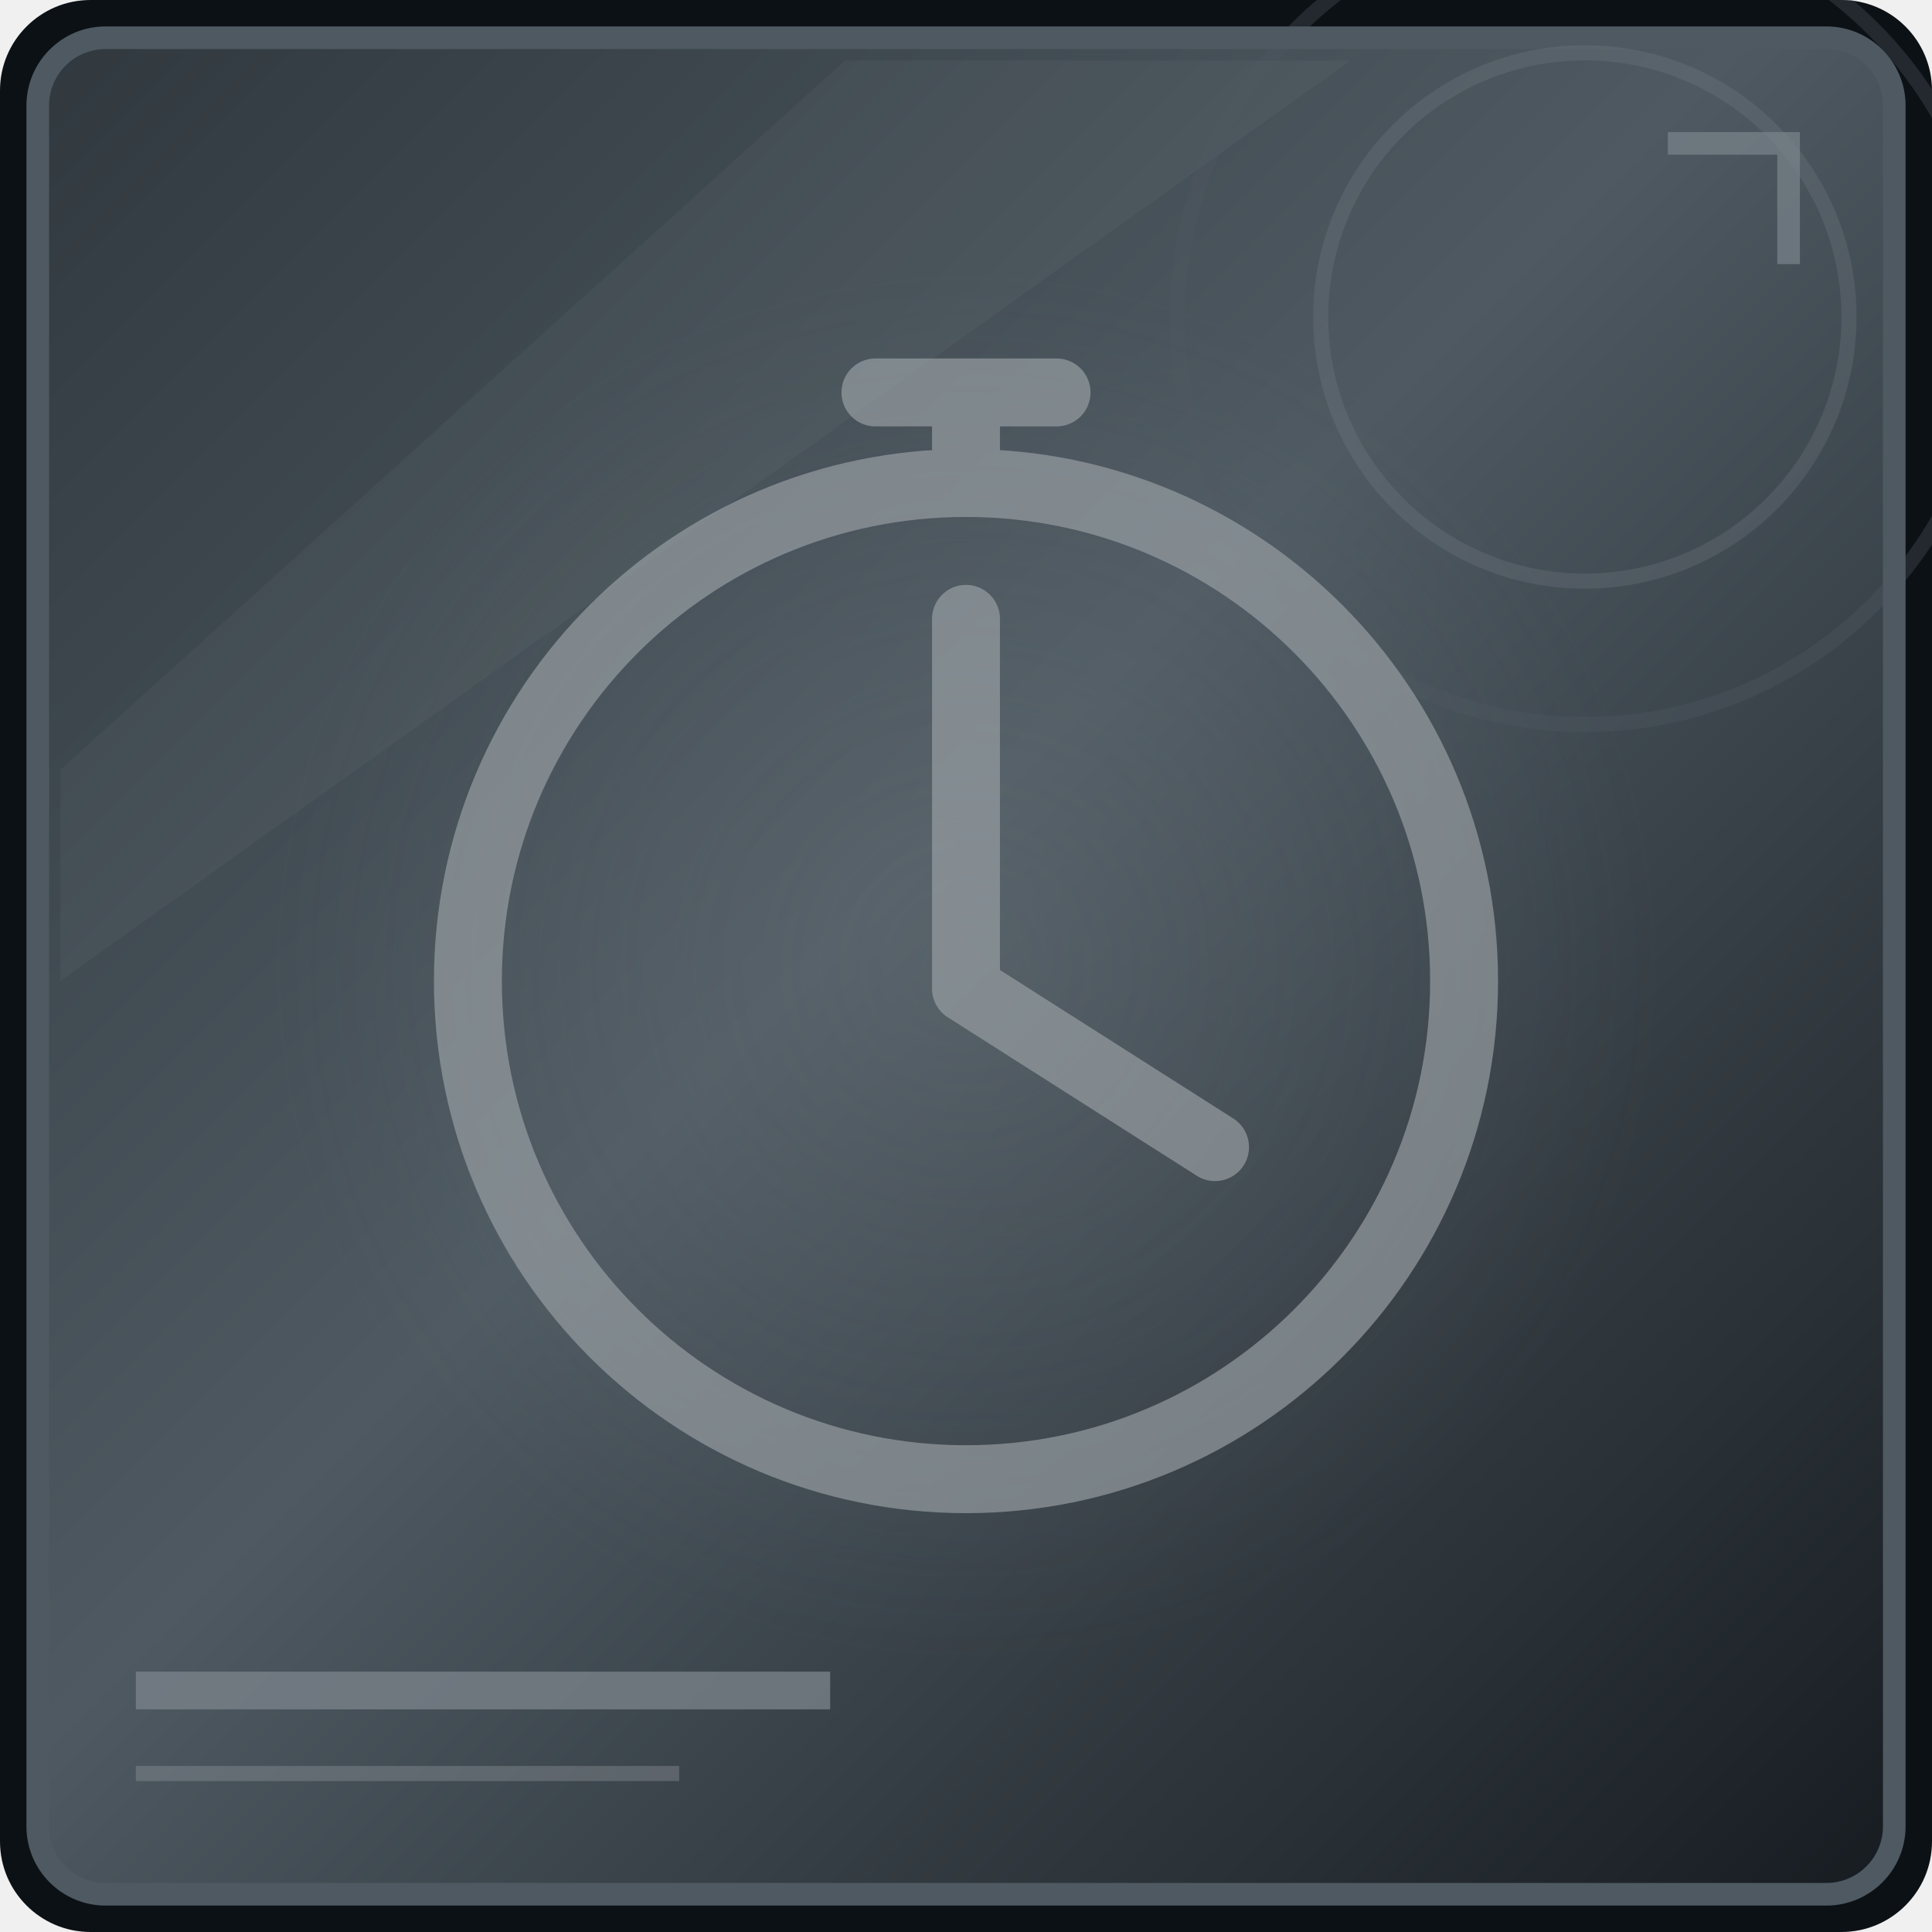
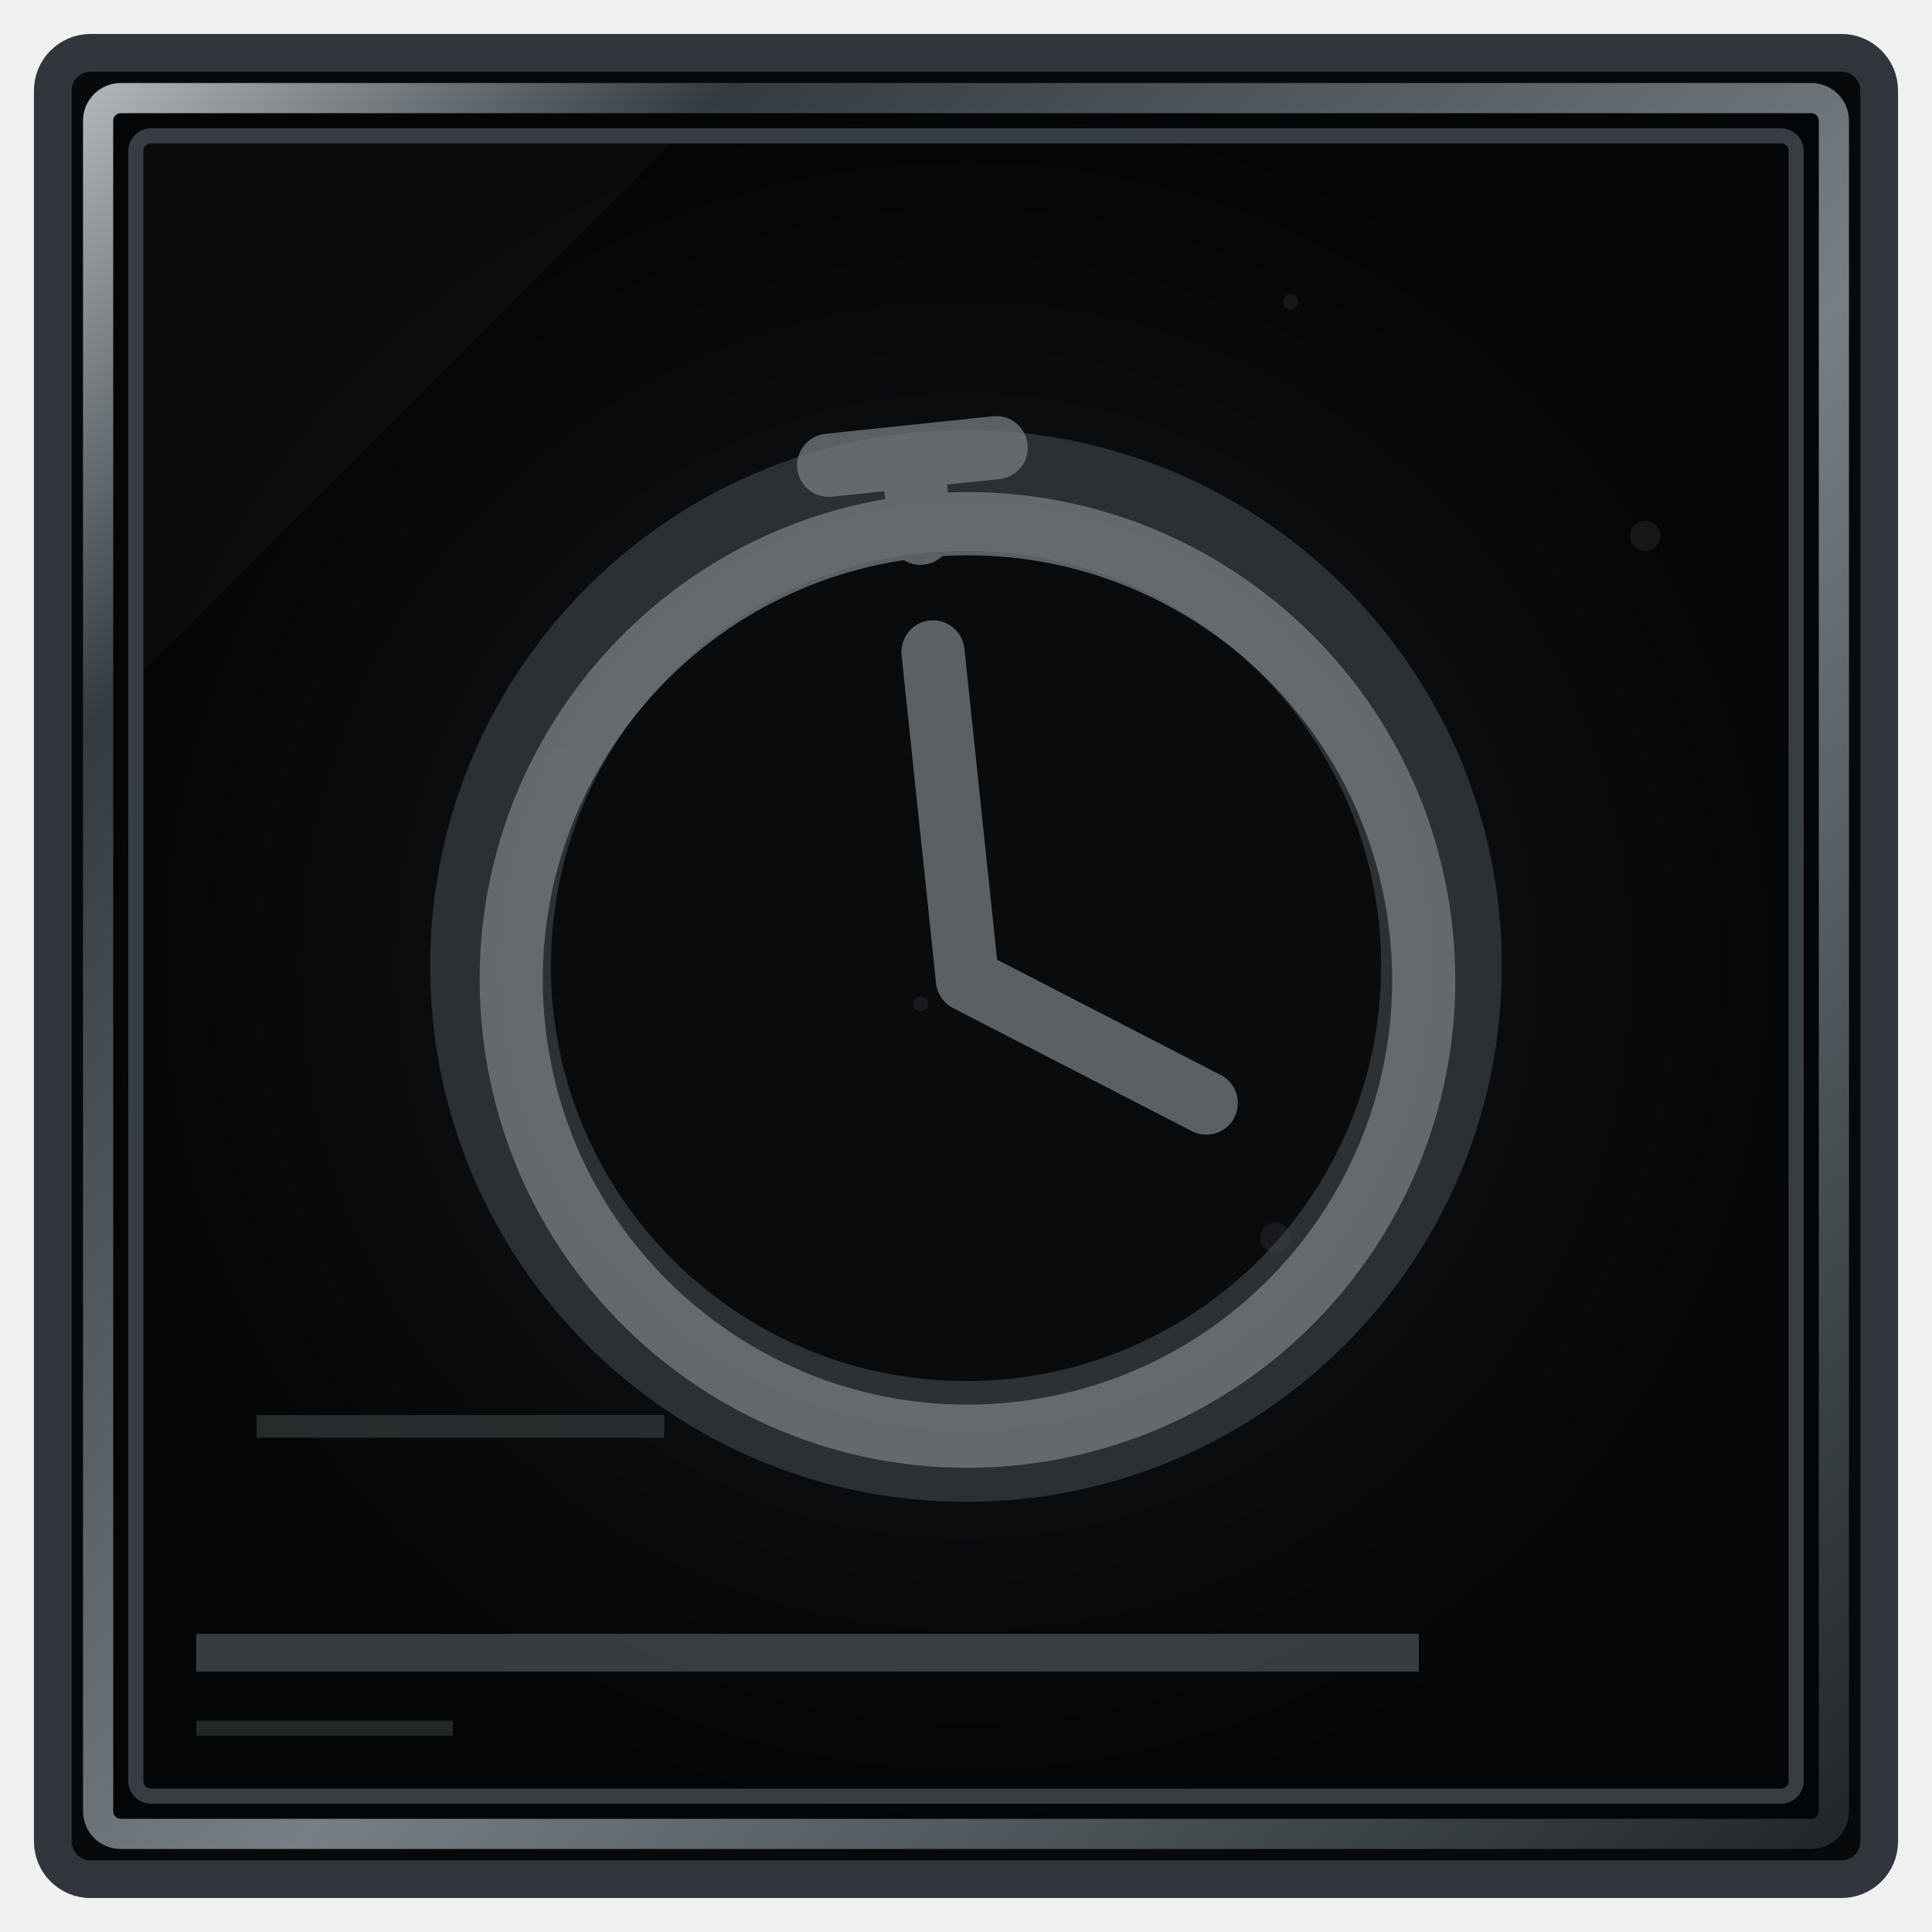
<svg xmlns="http://www.w3.org/2000/svg" width="256" height="256" viewBox="0 0 256 256">
  <defs>
-     <linearGradient id="bg90" x1="0" y1="0" x2="1" y2="1">
-       <stop stop-color="#30383e" />
-       <stop offset=".46" stop-color="#4e5961" />
-       <stop offset="1" stop-color="#161b20" />
+     <filter id="gold90" x="-45%" y="-45%" width="190%" height="190%">
+       <feGaussianBlur stdDeviation="6" result="b" />
+       <feColorMatrix in="b" type="matrix" values="1 0 0 0 .77  0 1 0 0 .48  0 0 1 0 .10  0 0 0 0 0" />
+     </filter>
+     <linearGradient id="steel90" x1="0" y1="0" x2="1" y2="1">
+       <stop stop-color="#aeb4b8" />
+       <stop offset=".18" stop-color="#343b40" />
+       <stop offset=".56" stop-color="#777f84" />
+       <stop offset="1" stop-color="#20262a" />
    </linearGradient>
-     <radialGradient id="glow90">
-       <stop stop-color="#7b848b" stop-opacity=".55" />
-       <stop offset="1" stop-color="#7b848b" stop-opacity="0" />
+     <radialGradient id="v90">
+       <stop stop-color="#171b1e" />
+       <stop offset=".68" stop-color="#090b0d" />
+       <stop offset="1" stop-color="#040506" />
    </radialGradient>
  </defs>
-   <rect width="256" height="256" rx="12" fill="#0c1116" />
-   <rect x="5" y="5" width="246" height="246" rx="9" fill="url(#bg90)" stroke="#4e5961" stroke-width="3" />
-   <path d="M8 102 112 8h67L8 130Z" fill="#9ba2a7" opacity=".07" />
-   <circle cx="128" cy="128" r="92" fill="url(#glow90)" opacity=".48" />
-   <circle cx="210" cy="42" r="54" fill="none" stroke="#4e5961" stroke-width="2" opacity=".34" />
-   <circle cx="210" cy="42" r="35" fill="none" stroke="#7b848b" stroke-width="2" opacity=".25" />
-   <g fill="none" stroke="#9ba2a7" stroke-width="9" stroke-linecap="round" stroke-linejoin="round" opacity=".66">
-     <circle cx="128" cy="130" r="66" />
-     <path d="M128 82v49l33 21M116 52h24M128 52v12" />
+   <rect x="8" y="8" width="240" height="240" rx="5" fill="none" stroke="#30363b" stroke-width="6" filter="url(#gold90)" opacity="0" />
+   <rect x="7" y="7" width="242" height="242" rx="5" fill="#07090a" stroke="#30363b" stroke-width="5" />
+   <rect x="13" y="13" width="230" height="230" rx="3" fill="url(#v90)" stroke="url(#steel90)" stroke-width="4" />
+   <rect x="18" y="18" width="220" height="220" rx="2" fill="none" stroke="#485057" stroke-width="2" opacity=".75" />
+   <path d="M19 19h70L19 89Z" fill="#ffffff" opacity=".025" />
+   <circle cx="128" cy="128" r="71" fill="#373b3e" opacity=".76" />
+   <circle cx="128" cy="128" r="55" fill="#090b0d" />
+   <circle cx="171" cy="40" r="1" fill="#454b50" opacity=".24" />
+   <circle cx="218" cy="71" r="2" fill="#454b50" opacity=".24" />
+   <circle cx="75" cy="102" r="3" fill="#454b50" opacity=".24" />
+   <circle cx="122" cy="133" r="1" fill="#454b50" opacity=".24" />
+   <circle cx="169" cy="164" r="2" fill="#454b50" opacity=".24" />
+   <path d="M34 189h54" stroke="#44484b" stroke-width="3" opacity=".55" />
+   <g transform="translate(8.96 8.96) scale(0.930) rotate(-6 128 128)" fill="none" stroke="#777d82" stroke-width="9" stroke-linecap="round" stroke-linejoin="round" opacity=".74">
+     <circle cx="128" cy="130" r="65" />
+     <path d="M128 83v47l32 21M116 55h24M128 55v11" />
  </g>
-   <path d="M18 224h92" stroke="#7b848b" stroke-width="5" opacity=".76" />
-   <path d="M18 235h72" stroke="#9ba2a7" stroke-width="2" opacity=".34" />
-   <path d="M221 19h16v16" fill="none" stroke="#7b848b" stroke-width="3" opacity=".7" />
+   <path d="M26 219h162" stroke="#454a4e" stroke-width="5" opacity=".8" />
+   <path d="M26 229h34" stroke="#777d82" stroke-width="2" opacity=".28" />
</svg>
